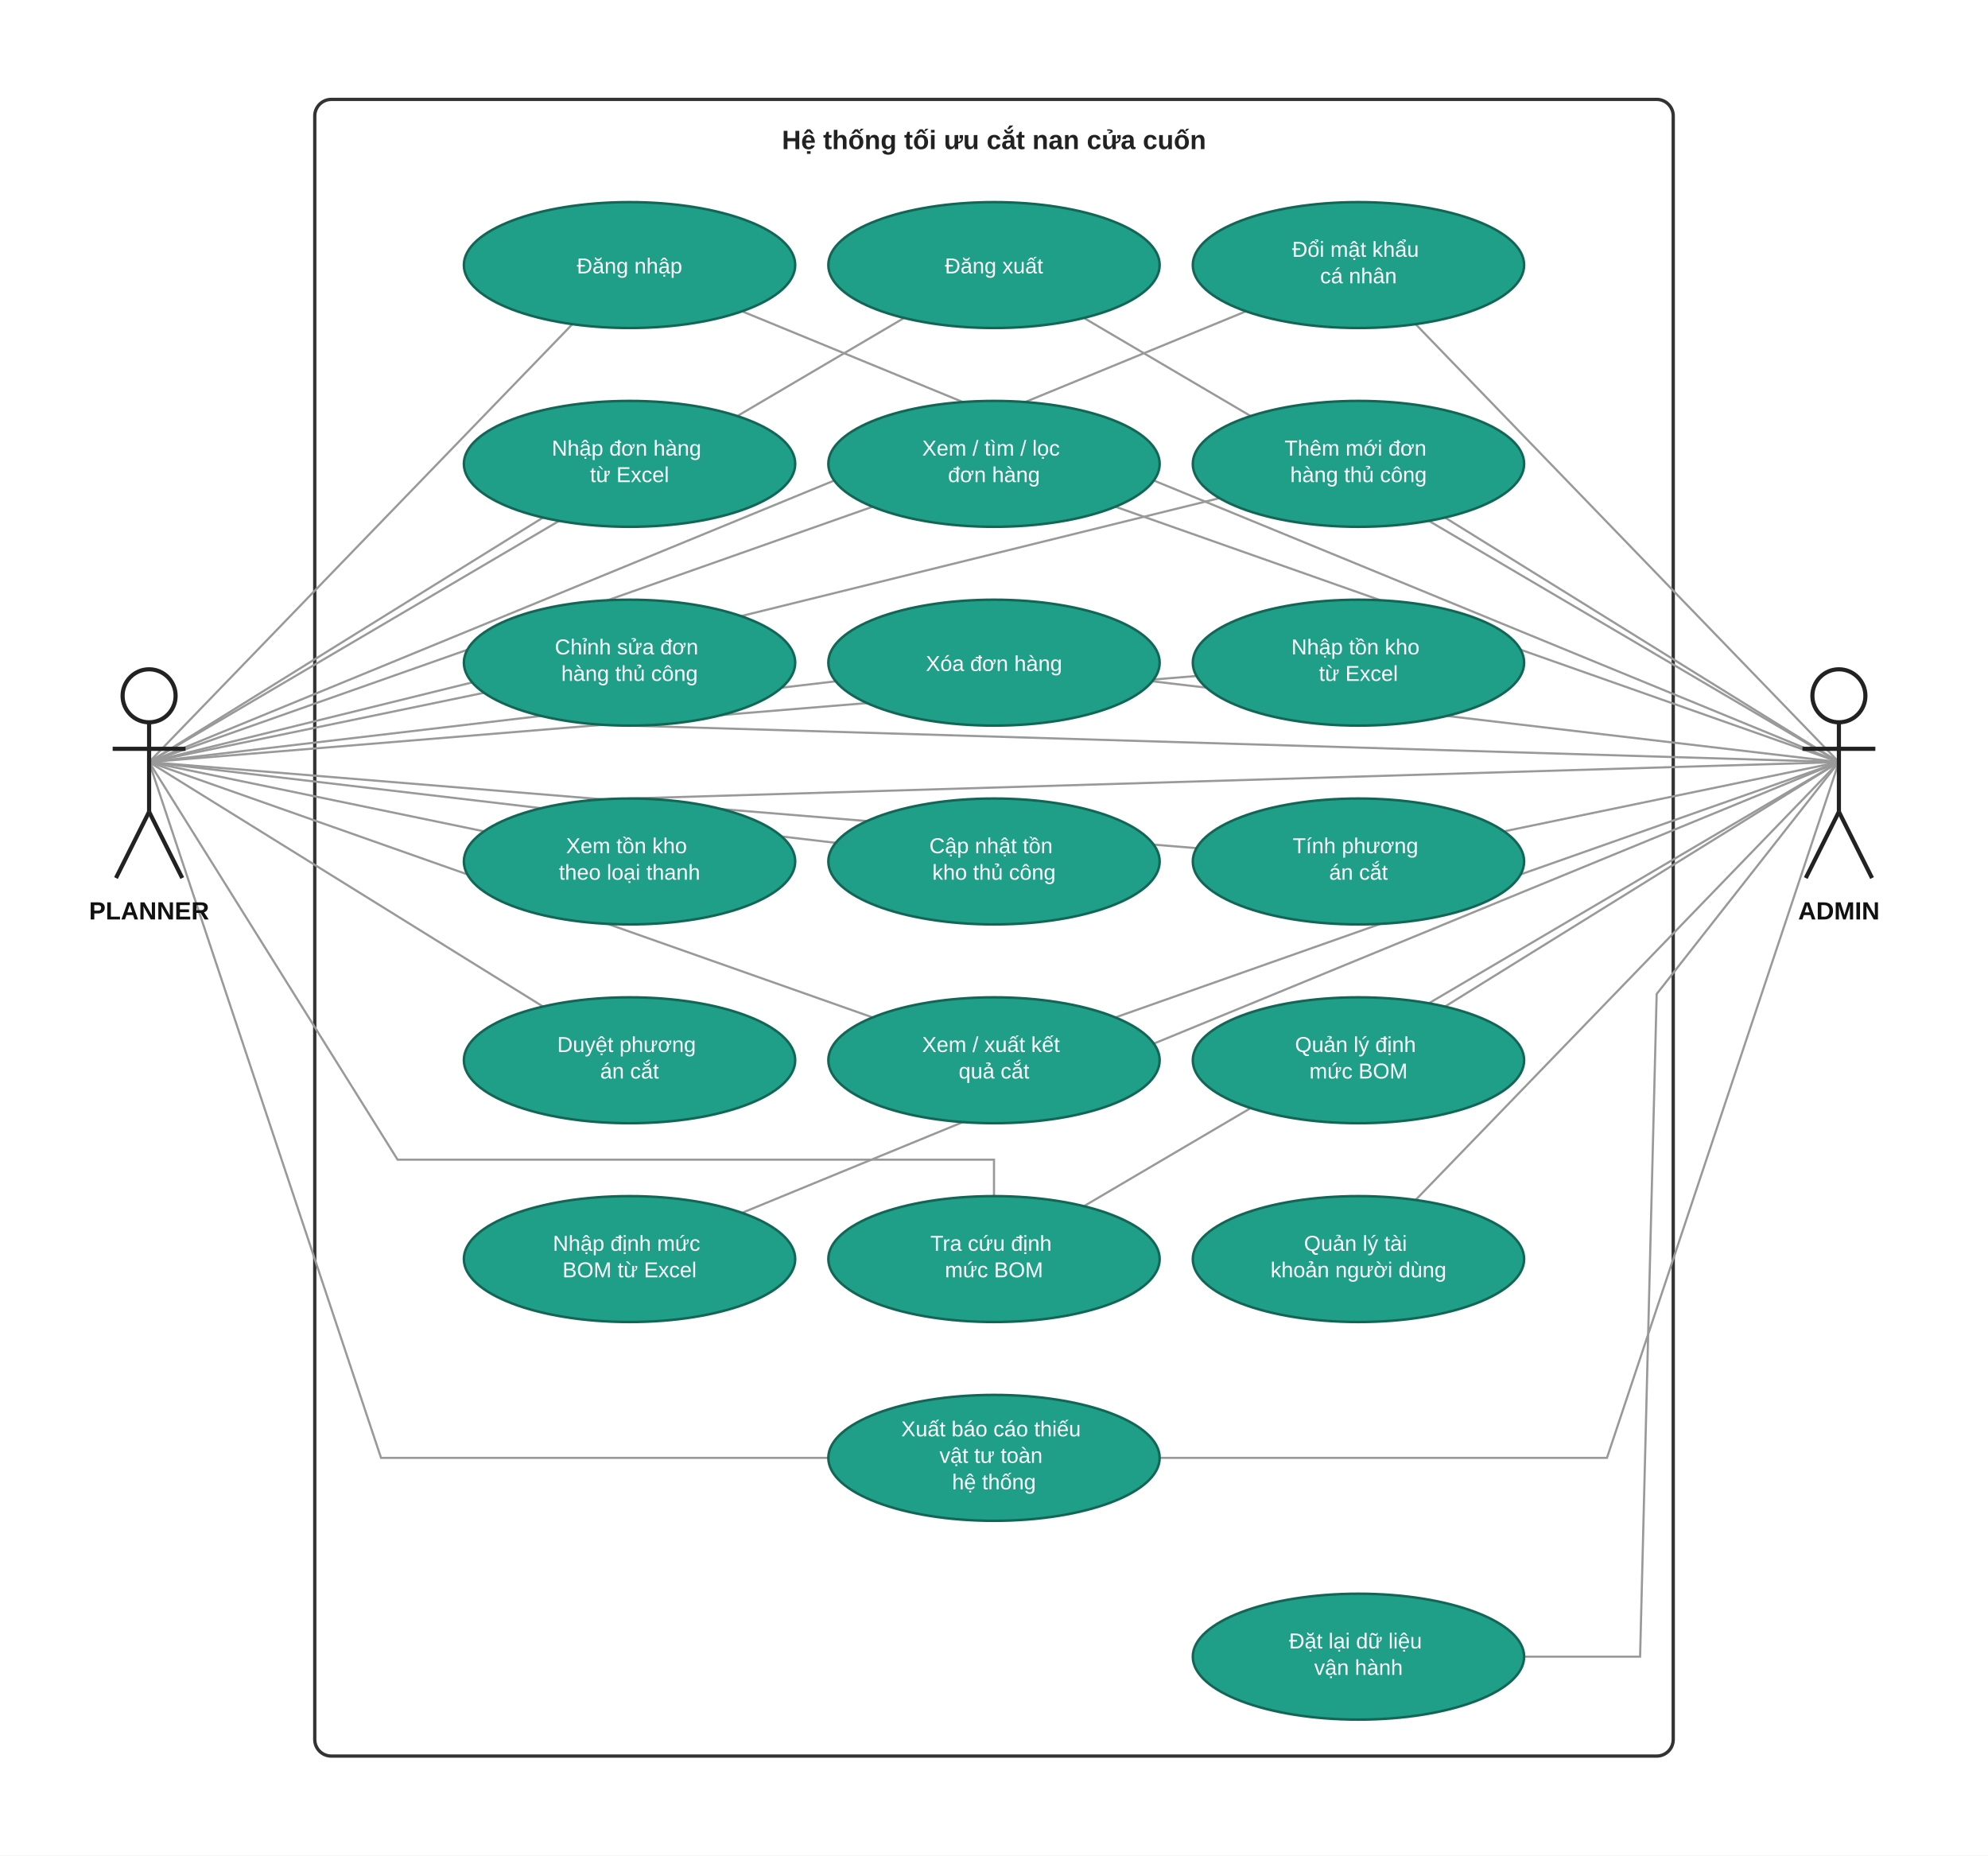
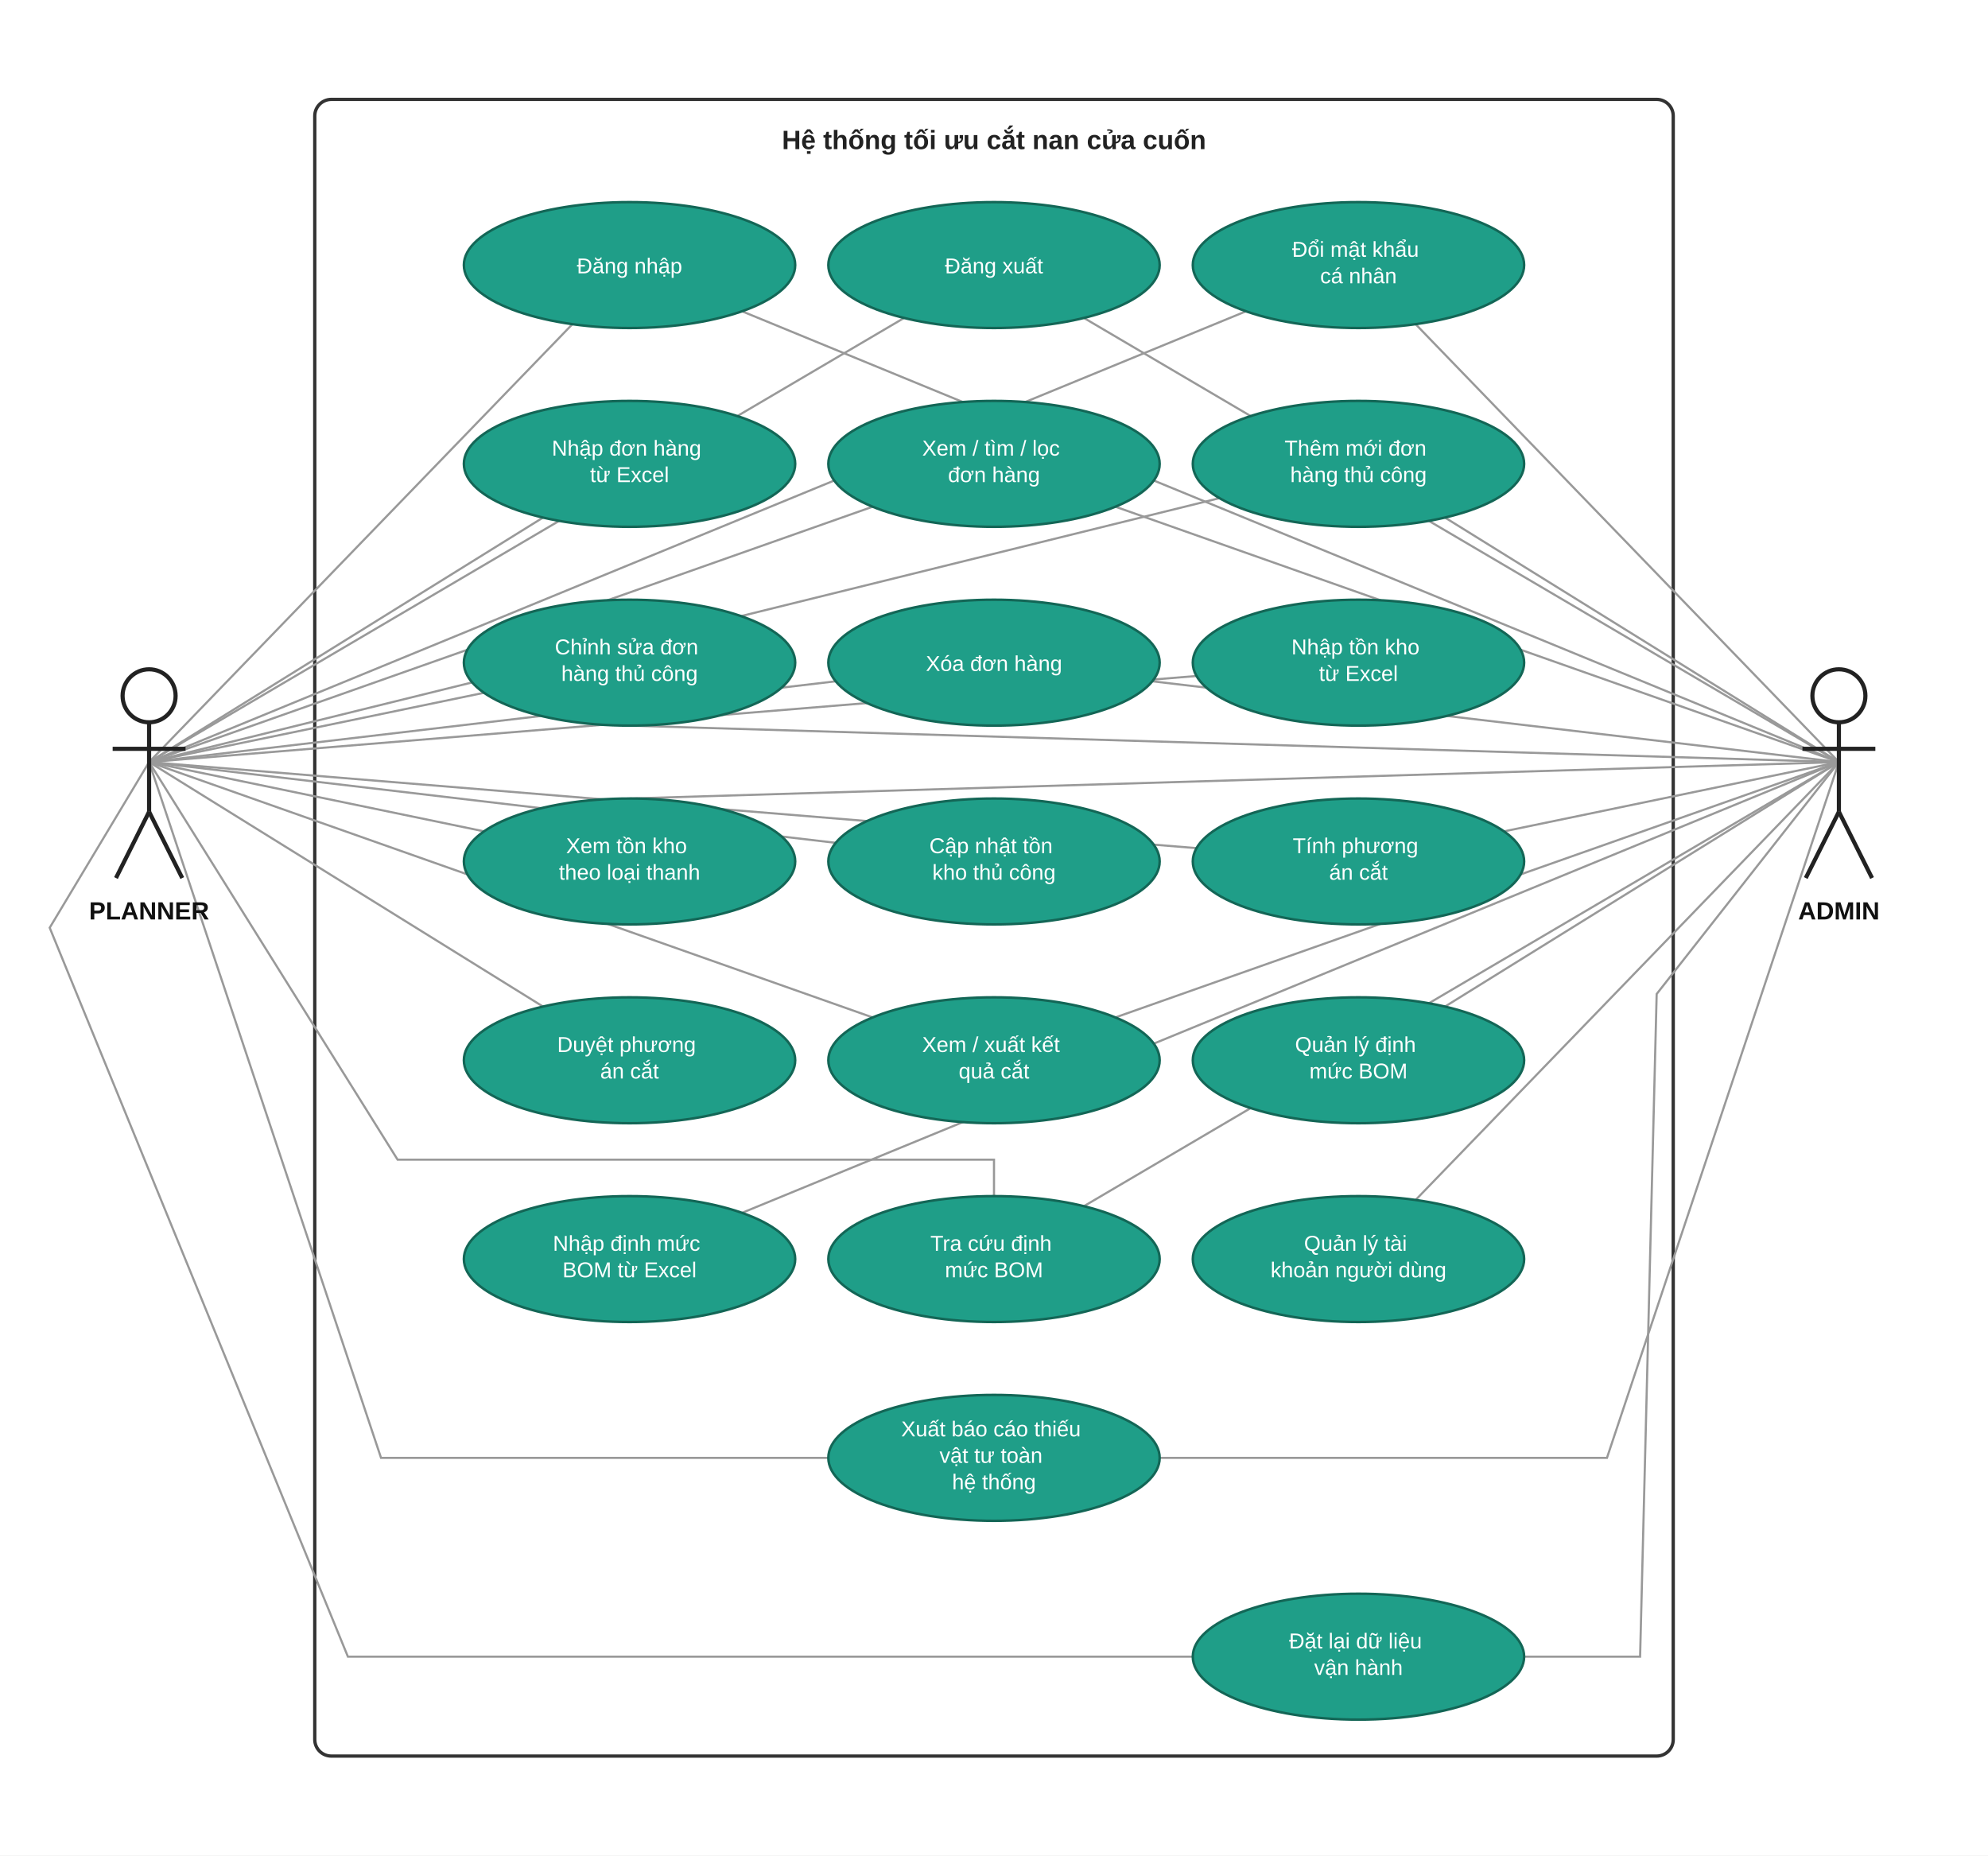
<svg xmlns="http://www.w3.org/2000/svg" viewBox="0 0 1200 1120" font-family="Arial, Helvetica, sans-serif">
  <rect x="0" y="0" width="1200" height="1120" fill="#ffffff" />
  <rect x="190" y="60" width="820" height="1000" rx="10" fill="#ffffff" stroke="#333333" stroke-width="2" />
  <text x="600" y="90" text-anchor="middle" font-size="16" font-weight="bold" fill="#222222">Hệ thống tối ưu cắt nan cửa cuốn</text>
  <g stroke="#999999" stroke-width="1.3">
    <line x1="90" y1="460" x2="380" y2="160" />
    <line x1="90" y1="460" x2="600" y2="160" />
    <line x1="90" y1="460" x2="820" y2="160" />
    <line x1="90" y1="460" x2="380" y2="280" />
    <line x1="90" y1="460" x2="600" y2="280" />
    <line x1="90" y1="460" x2="820" y2="280" />
    <line x1="90" y1="460" x2="380" y2="400" />
    <line x1="90" y1="460" x2="600" y2="400" />
    <line x1="90" y1="460" x2="820" y2="400" />
    <line x1="90" y1="460" x2="380" y2="520" />
    <line x1="90" y1="460" x2="600" y2="520" />
    <line x1="90" y1="460" x2="820" y2="520" />
    <line x1="90" y1="460" x2="380" y2="640" />
    <line x1="90" y1="460" x2="600" y2="640" />
    <polyline points="90,460 230,880 500,880" fill="none" />
    <polyline points="90,460 240,700 600,700 600,722" fill="none" />
+     <polyline points="90,460 30,560 210,1000 720,1000" fill="none" />
    <line x1="1110" y1="460" x2="380" y2="160" />
    <line x1="1110" y1="460" x2="600" y2="160" />
    <line x1="1110" y1="460" x2="820" y2="160" />
    <line x1="1110" y1="460" x2="600" y2="280" />
    <line x1="1110" y1="460" x2="820" y2="280" />
    <line x1="1110" y1="460" x2="380" y2="438" />
    <line x1="1110" y1="460" x2="600" y2="400" />
    <line x1="1110" y1="460" x2="820" y2="520" />
    <line x1="1110" y1="460" x2="600" y2="640" />
    <line x1="1110" y1="460" x2="820" y2="640" />
    <line x1="1110" y1="460" x2="380" y2="760" />
    <line x1="1110" y1="460" x2="600" y2="760" />
    <line x1="1110" y1="460" x2="820" y2="760" />
    <polyline points="1110,460 970,880 700,880" fill="none" />
    <line x1="1110" y1="460" x2="380" y2="482" />
    <polyline points="1110,460 1000,600 990,1000 920,1000" fill="none" />
  </g>
  <g>
    <ellipse cx="380" cy="160" rx="100" ry="38" fill="#1f9e88" stroke="#136656" stroke-width="1.5" />
    <text x="380" y="165" text-anchor="middle" font-size="13" fill="#ffffff">Đăng nhập</text>
    <ellipse cx="600" cy="160" rx="100" ry="38" fill="#1f9e88" stroke="#136656" stroke-width="1.5" />
    <text x="600" y="165" text-anchor="middle" font-size="13" fill="#ffffff">Đăng xuất</text>
    <ellipse cx="820" cy="160" rx="100" ry="38" fill="#1f9e88" stroke="#136656" stroke-width="1.5" />
    <text x="820" y="155" text-anchor="middle" font-size="13" fill="#ffffff">
      <tspan x="820" dy="0">Đổi mật khẩu</tspan>
      <tspan x="820" dy="16">cá nhân</tspan>
    </text>
    <ellipse cx="380" cy="280" rx="100" ry="38" fill="#1f9e88" stroke="#136656" stroke-width="1.5" />
    <text x="380" y="275" text-anchor="middle" font-size="13" fill="#ffffff">
      <tspan x="380" dy="0">Nhập đơn hàng</tspan>
      <tspan x="380" dy="16">từ Excel</tspan>
    </text>
    <ellipse cx="600" cy="280" rx="100" ry="38" fill="#1f9e88" stroke="#136656" stroke-width="1.5" />
    <text x="600" y="275" text-anchor="middle" font-size="13" fill="#ffffff">
      <tspan x="600" dy="0">Xem / tìm / lọc</tspan>
      <tspan x="600" dy="16">đơn hàng</tspan>
    </text>
    <ellipse cx="820" cy="280" rx="100" ry="38" fill="#1f9e88" stroke="#136656" stroke-width="1.5" />
    <text x="820" y="275" text-anchor="middle" font-size="13" fill="#ffffff">
      <tspan x="820" dy="0">Thêm mới đơn</tspan>
      <tspan x="820" dy="16">hàng thủ công</tspan>
    </text>
    <ellipse cx="380" cy="400" rx="100" ry="38" fill="#1f9e88" stroke="#136656" stroke-width="1.5" />
    <text x="380" y="395" text-anchor="middle" font-size="13" fill="#ffffff">
      <tspan x="380" dy="0">Chỉnh sửa đơn</tspan>
      <tspan x="380" dy="16">hàng thủ công</tspan>
    </text>
    <ellipse cx="600" cy="400" rx="100" ry="38" fill="#1f9e88" stroke="#136656" stroke-width="1.5" />
    <text x="600" y="405" text-anchor="middle" font-size="13" fill="#ffffff">Xóa đơn hàng</text>
    <ellipse cx="820" cy="400" rx="100" ry="38" fill="#1f9e88" stroke="#136656" stroke-width="1.5" />
    <text x="820" y="395" text-anchor="middle" font-size="13" fill="#ffffff">
      <tspan x="820" dy="0">Nhập tồn kho</tspan>
      <tspan x="820" dy="16">từ Excel</tspan>
    </text>
    <ellipse cx="380" cy="520" rx="100" ry="38" fill="#1f9e88" stroke="#136656" stroke-width="1.5" />
    <text x="380" y="515" text-anchor="middle" font-size="13" fill="#ffffff">
      <tspan x="380" dy="0">Xem tồn kho</tspan>
      <tspan x="380" dy="16">theo loại thanh</tspan>
    </text>
    <ellipse cx="600" cy="520" rx="100" ry="38" fill="#1f9e88" stroke="#136656" stroke-width="1.5" />
    <text x="600" y="515" text-anchor="middle" font-size="13" fill="#ffffff">
      <tspan x="600" dy="0">Cập nhật tồn</tspan>
      <tspan x="600" dy="16">kho thủ công</tspan>
    </text>
    <ellipse cx="820" cy="520" rx="100" ry="38" fill="#1f9e88" stroke="#136656" stroke-width="1.5" />
    <text x="820" y="515" text-anchor="middle" font-size="13" fill="#ffffff">
      <tspan x="820" dy="0">Tính phương</tspan>
      <tspan x="820" dy="16">án cắt</tspan>
    </text>
    <ellipse cx="380" cy="640" rx="100" ry="38" fill="#1f9e88" stroke="#136656" stroke-width="1.5" />
    <text x="380" y="635" text-anchor="middle" font-size="13" fill="#ffffff">
      <tspan x="380" dy="0">Duyệt phương</tspan>
      <tspan x="380" dy="16">án cắt</tspan>
    </text>
    <ellipse cx="600" cy="640" rx="100" ry="38" fill="#1f9e88" stroke="#136656" stroke-width="1.5" />
    <text x="600" y="635" text-anchor="middle" font-size="13" fill="#ffffff">
      <tspan x="600" dy="0">Xem / xuất kết</tspan>
      <tspan x="600" dy="16">quả cắt</tspan>
    </text>
    <ellipse cx="820" cy="640" rx="100" ry="38" fill="#1f9e88" stroke="#136656" stroke-width="1.5" />
    <text x="820" y="635" text-anchor="middle" font-size="13" fill="#ffffff">
      <tspan x="820" dy="0">Quản lý định</tspan>
      <tspan x="820" dy="16">mức BOM</tspan>
    </text>
    <ellipse cx="380" cy="760" rx="100" ry="38" fill="#1f9e88" stroke="#136656" stroke-width="1.5" />
    <text x="380" y="755" text-anchor="middle" font-size="13" fill="#ffffff">
      <tspan x="380" dy="0">Nhập định mức</tspan>
      <tspan x="380" dy="16">BOM từ Excel</tspan>
    </text>
    <ellipse cx="600" cy="760" rx="100" ry="38" fill="#1f9e88" stroke="#136656" stroke-width="1.5" />
    <text x="600" y="755" text-anchor="middle" font-size="13" fill="#ffffff">
      <tspan x="600" dy="0">Tra cứu định</tspan>
      <tspan x="600" dy="16">mức BOM</tspan>
    </text>
    <ellipse cx="820" cy="760" rx="100" ry="38" fill="#1f9e88" stroke="#136656" stroke-width="1.5" />
    <text x="820" y="755" text-anchor="middle" font-size="13" fill="#ffffff">
      <tspan x="820" dy="0">Quản lý tài</tspan>
      <tspan x="820" dy="16">khoản người dùng</tspan>
    </text>
    <ellipse cx="600" cy="880" rx="100" ry="38" fill="#1f9e88" stroke="#136656" stroke-width="1.5" />
    <text x="600" y="867" text-anchor="middle" font-size="13" fill="#ffffff">
      <tspan x="600" dy="0">Xuất báo cáo thiếu</tspan>
      <tspan x="600" dy="16">vật tư toàn</tspan>
      <tspan x="600" dy="16">hệ thống</tspan>
    </text>
    <ellipse cx="820" cy="1000" rx="100" ry="38" fill="#1f9e88" stroke="#136656" stroke-width="1.5" />
    <text x="820" y="995" text-anchor="middle" font-size="13" fill="#ffffff">
      <tspan x="820" dy="0">Đặt lại dữ liệu</tspan>
      <tspan x="820" dy="16">vận hành</tspan>
    </text>
  </g>
  <g stroke="#222222" stroke-width="2.5" fill="none">
    <circle cx="90" cy="420" r="16" />
    <line x1="90" y1="436" x2="90" y2="490" />
    <line x1="68" y1="452" x2="112" y2="452" />
    <line x1="90" y1="490" x2="70" y2="530" />
    <line x1="90" y1="490" x2="110" y2="530" />
  </g>
  <text x="90" y="555" text-anchor="middle" font-size="15" font-weight="bold" fill="#111111">PLANNER</text>
  <g stroke="#222222" stroke-width="2.5" fill="none">
    <circle cx="1110" cy="420" r="16" />
    <line x1="1110" y1="436" x2="1110" y2="490" />
    <line x1="1088" y1="452" x2="1132" y2="452" />
    <line x1="1110" y1="490" x2="1090" y2="530" />
    <line x1="1110" y1="490" x2="1130" y2="530" />
  </g>
  <text x="1110" y="555" text-anchor="middle" font-size="15" font-weight="bold" fill="#111111">ADMIN</text>
</svg>
